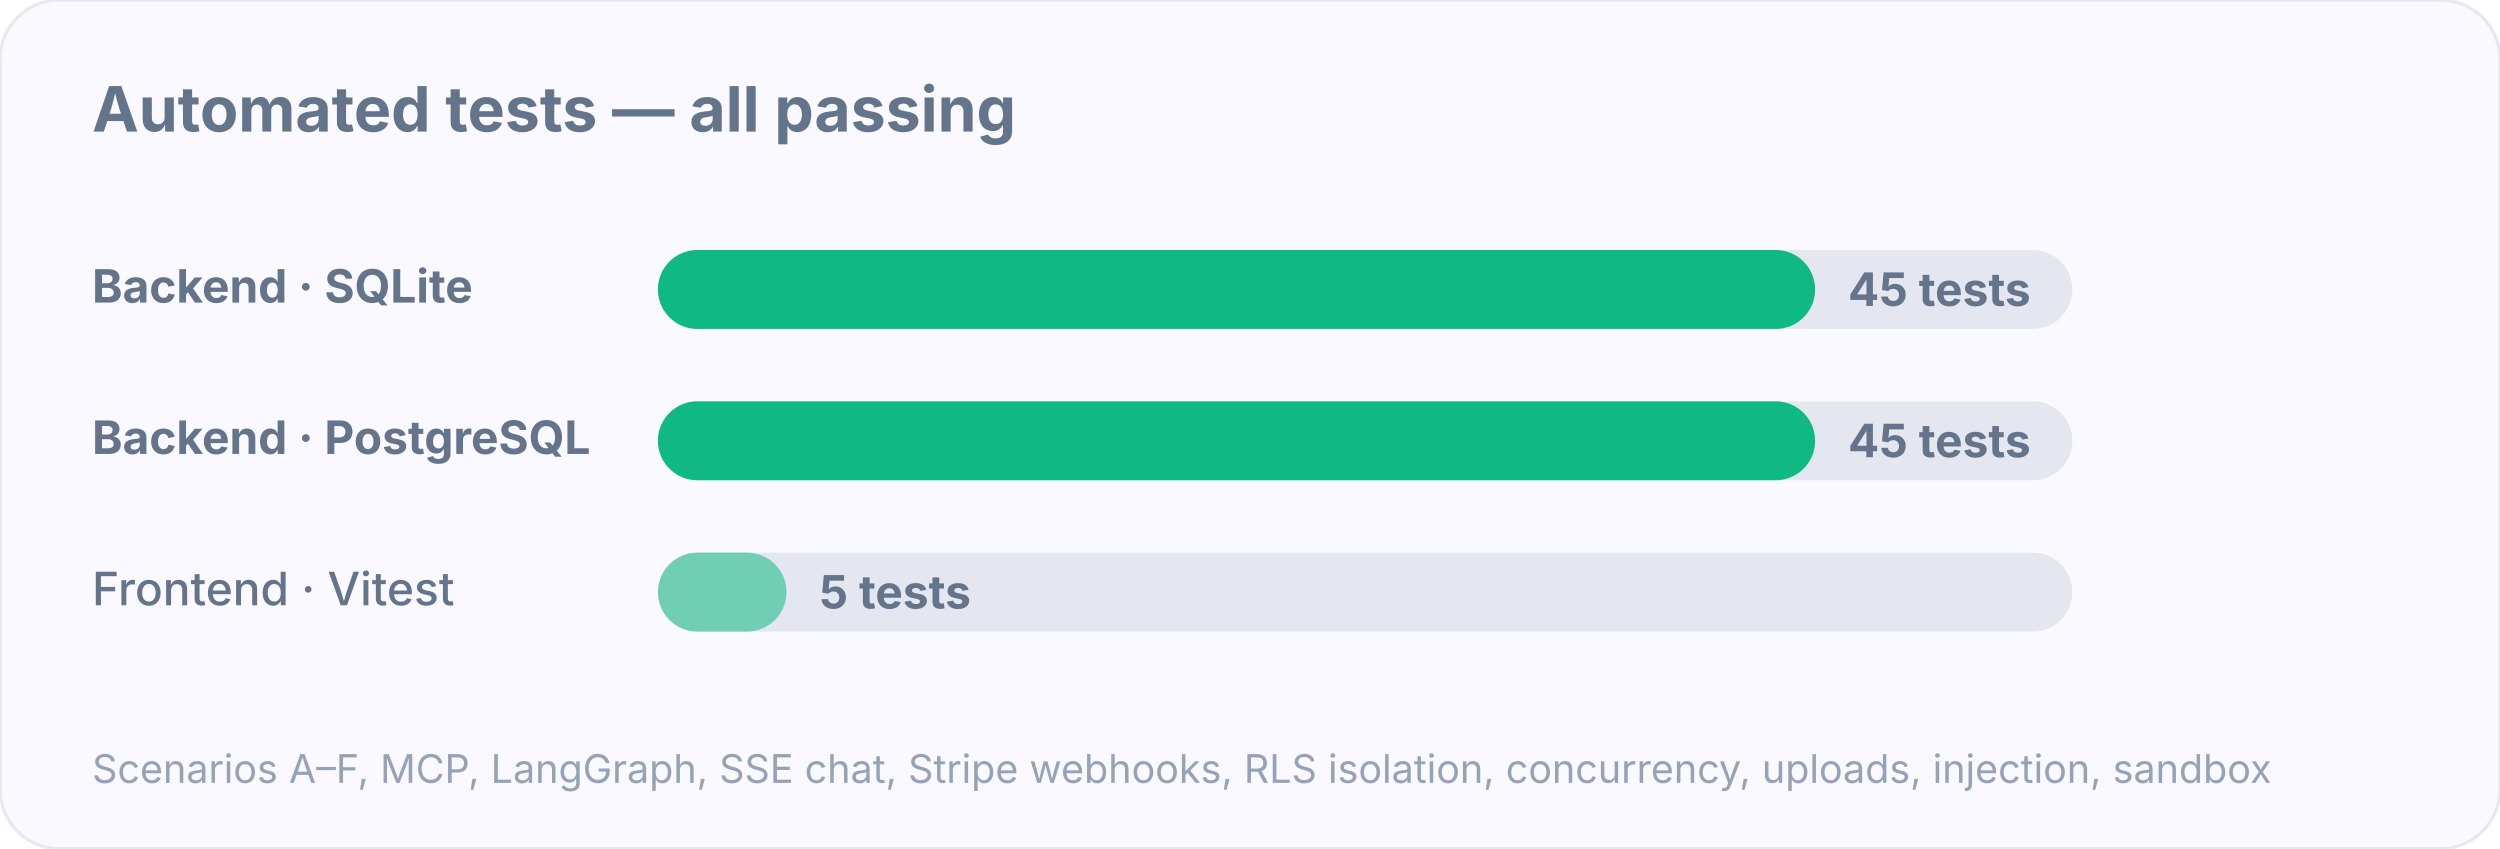
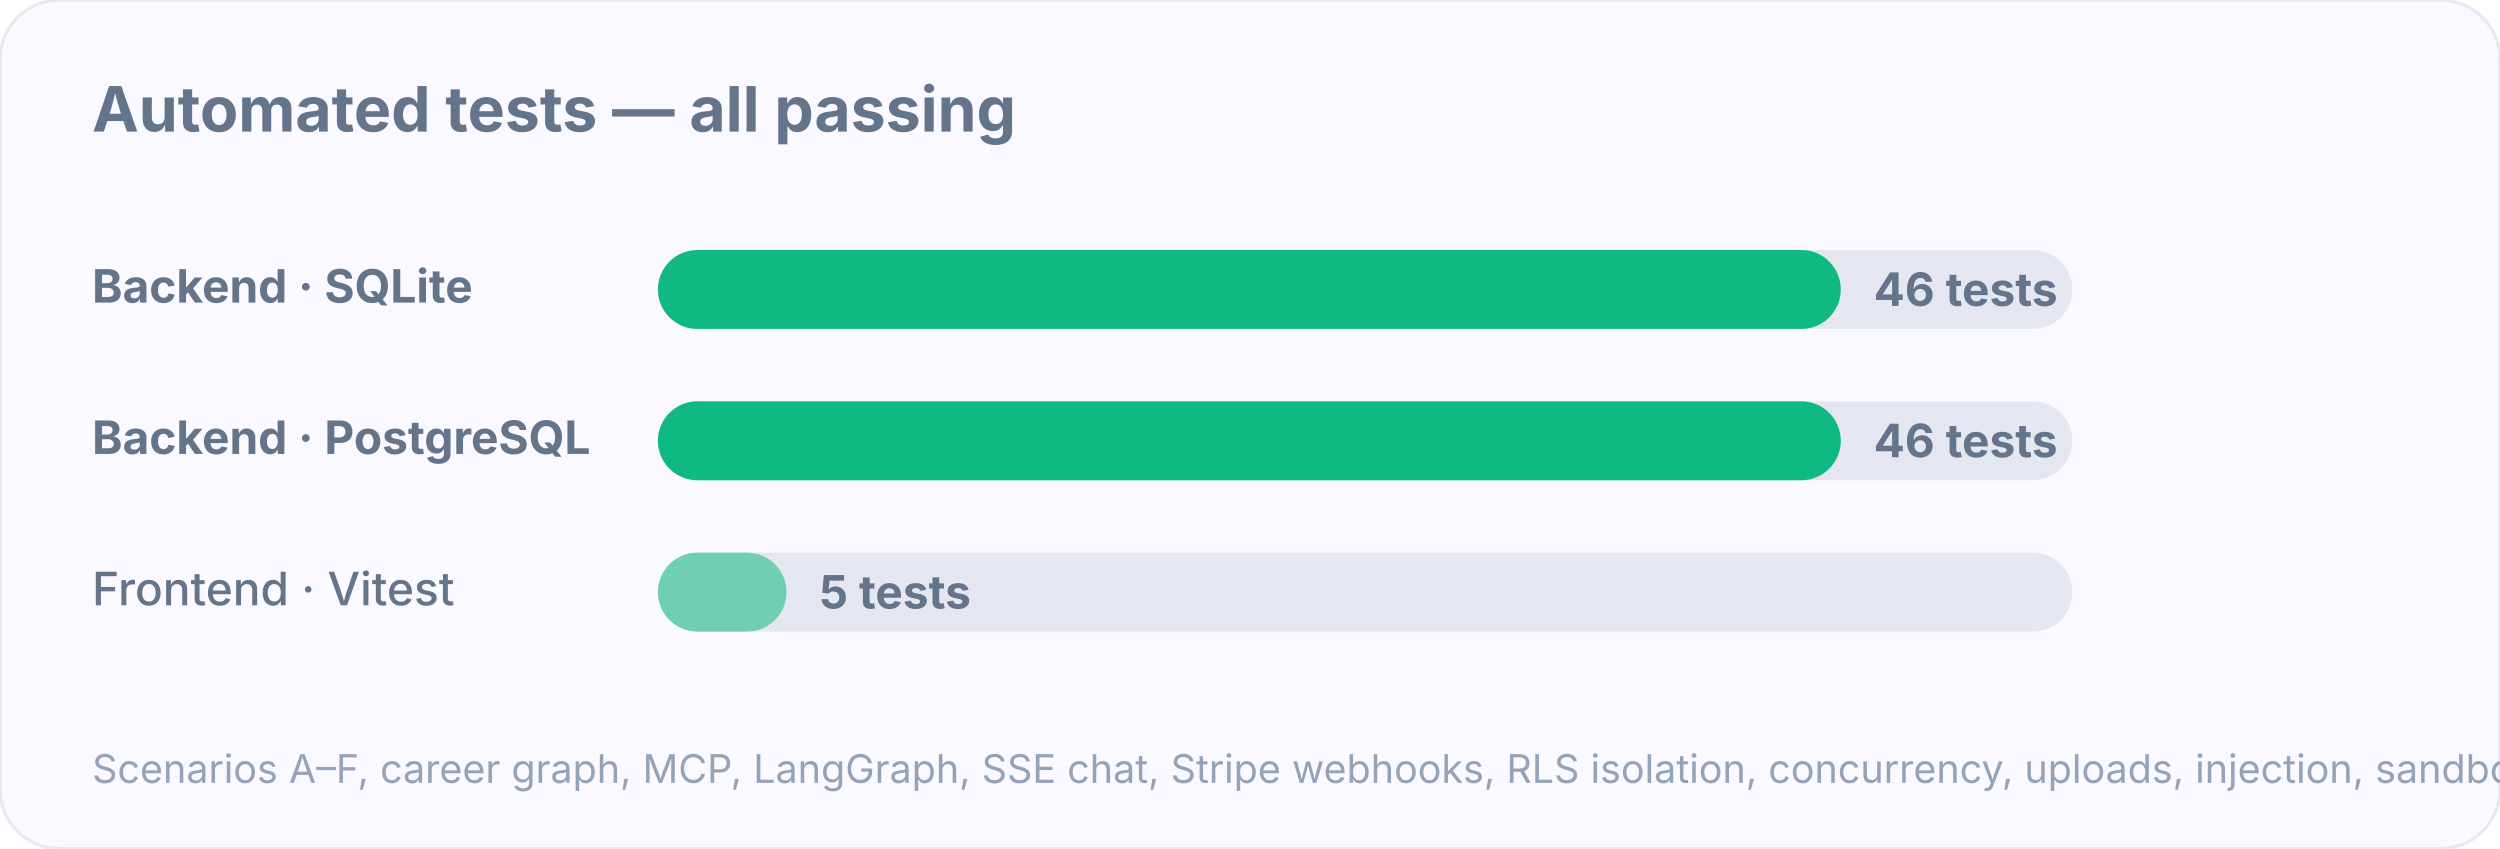
<svg xmlns="http://www.w3.org/2000/svg" width="760" height="258" viewBox="0 0 760 258" role="img" aria-label="Automated tests — all passing" font-family="Inter,Segoe UI,Helvetica,Arial,sans-serif">
  <rect width="760" height="258" rx="18" fill="#7357ff08" stroke="#94a3b833" />
  <text x="28" y="40" font-size="19" font-weight="700" fill="#64748b">Automated tests — all passing</text>
  <text x="28" y="92" font-size="14" fill="#64748b" font-weight="700">Backend · SQLite</text>
  <rect x="200" y="76" width="430" height="24" rx="12" fill="#94a3b833" />
-   <rect x="200" y="76" width="351.8" height="24" rx="12" fill="#10B981" opacity="1" />
-   <text x="561.8" y="93" font-size="14" font-weight="700" fill="#64748b">45 tests</text>
+   <rect x="200" y="76" width="359.6" height="24" rx="12" fill="#10B981" opacity="1" />
+   <text x="569.6" y="93" font-size="14" font-weight="700" fill="#64748b">46 tests</text>
  <text x="28" y="138" font-size="14" fill="#64748b" font-weight="700">Backend · PostgreSQL</text>
  <rect x="200" y="122" width="430" height="24" rx="12" fill="#94a3b833" />
-   <rect x="200" y="122" width="351.8" height="24" rx="12" fill="#10B981" opacity="1" />
-   <text x="561.8" y="139" font-size="14" font-weight="700" fill="#64748b">45 tests</text>
+   <rect x="200" y="122" width="359.6" height="24" rx="12" fill="#10B981" opacity="1" />
+   <text x="569.6" y="139" font-size="14" font-weight="700" fill="#64748b">46 tests</text>
  <text x="28" y="184" font-size="14" fill="#64748b" font-weight="500">Frontend · Vitest</text>
  <rect x="200" y="168" width="430" height="24" rx="12" fill="#94a3b833" />
  <rect x="200" y="168" width="39.1" height="24" rx="12" fill="#10B981" opacity="0.55" />
  <text x="249.1" y="185" font-size="14" font-weight="700" fill="#64748b">5 tests</text>
-   <text x="28" y="238" font-size="12" fill="#94a3b8">Scenarios A–F, MCP, LangGraph, SSE chat, Stripe webhooks, RLS isolation, concurrency, uploads, injection, sandbox</text>
+   <text x="28" y="238" font-size="12" fill="#94a3b8">Scenarios A–F, career graph, MCP, LangGraph, SSE chat, Stripe webhooks, RLS isolation, concurrency, uploads, injection, sandbox</text>
</svg>
